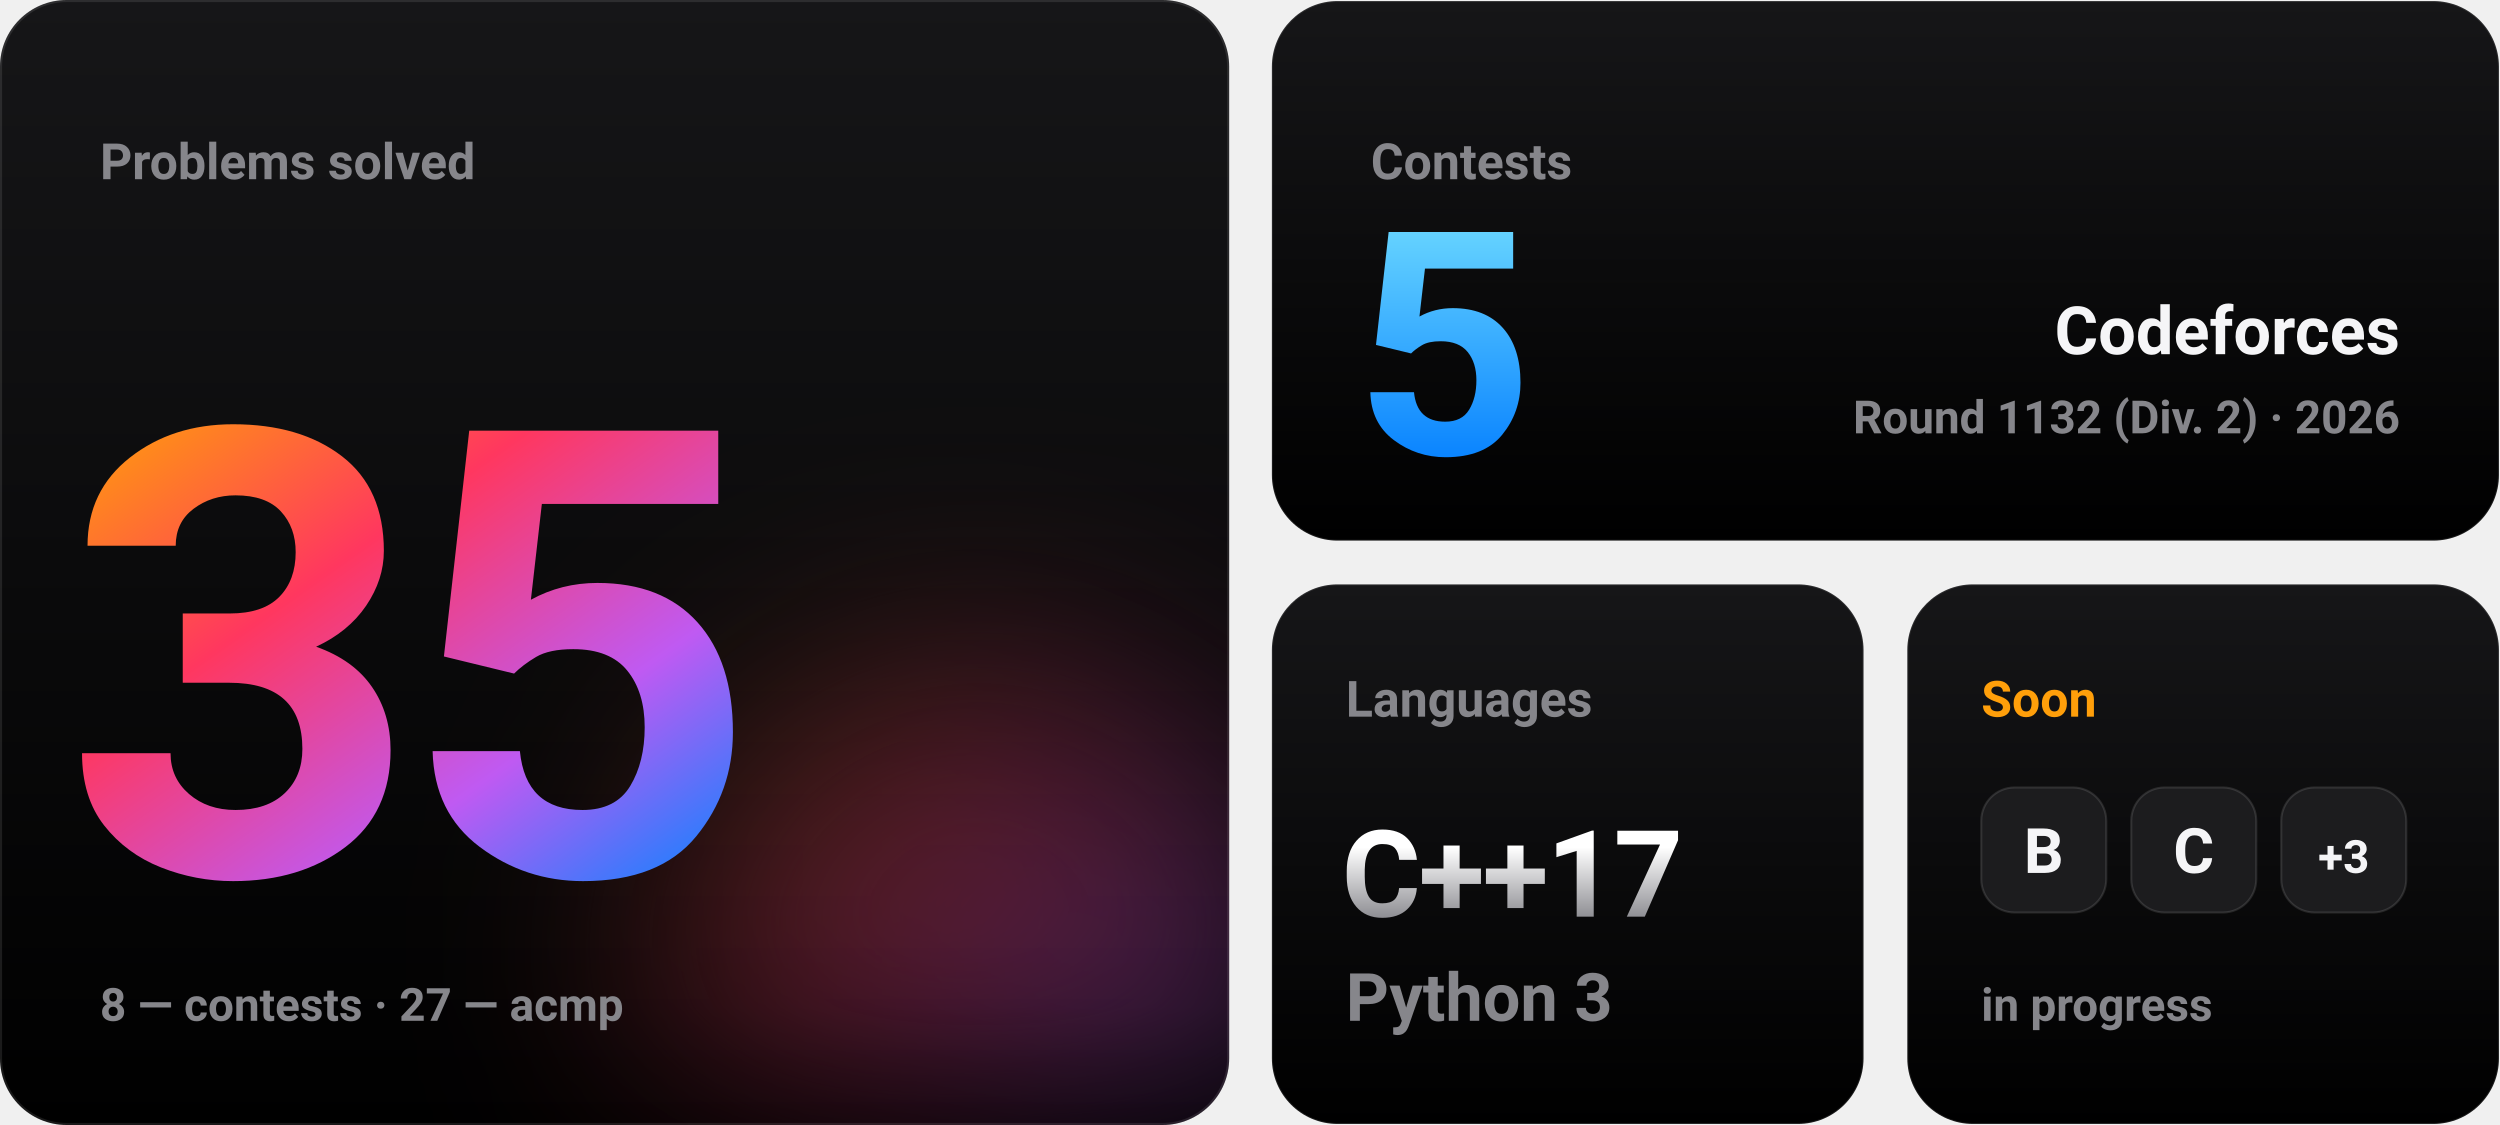
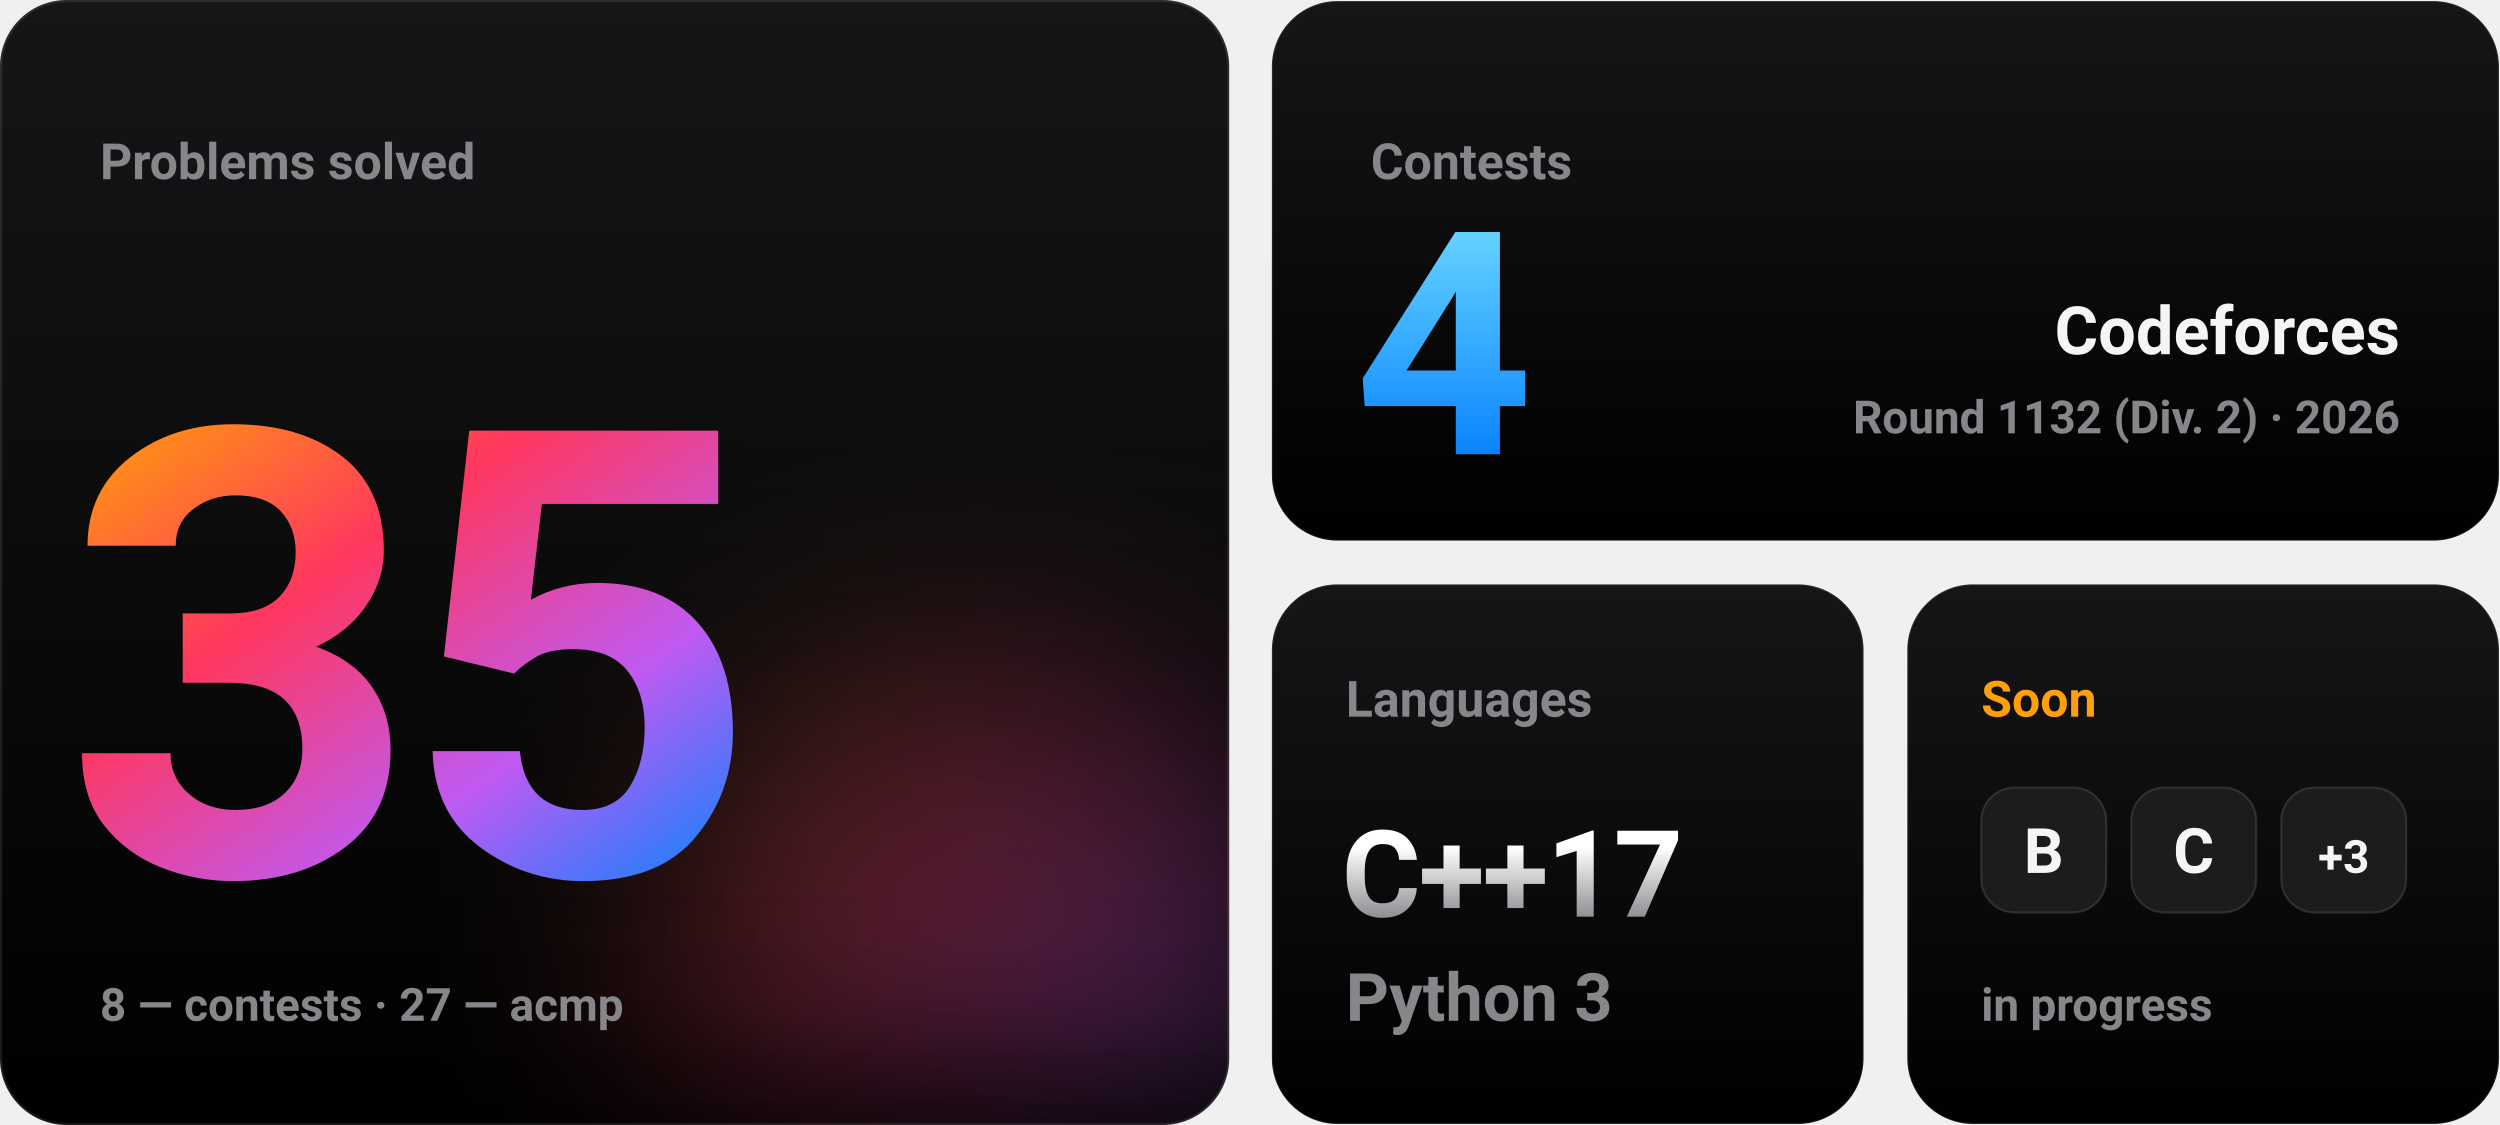
- <svg xmlns="http://www.w3.org/2000/svg" width="1200" height="540" viewBox="0 0 1200 540" role="img" aria-label="Problems solved: 35 (8 from contests, 27 from acmp). Contests: 5. Soon: B, C, D, E, F.">
+ <svg xmlns="http://www.w3.org/2000/svg" width="1200" height="540" viewBox="0 0 1200 540" role="img" aria-label="Problems solved: 35 (8 from contests, 27 from acmp). Contests: 4. Soon: B, C, D, E, F.">
  <defs>
    <linearGradient id="ai" x1="0" y1="0" x2="1" y2="1">
      <stop offset="0" stop-color="#ff9f0a" />
      <stop offset="0.35" stop-color="#ff375f" />
      <stop offset="0.7" stop-color="#bf5af2" />
      <stop offset="1" stop-color="#0a84ff" />
    </linearGradient>
    <linearGradient id="blue" x1="0" y1="0" x2="0" y2="1">
      <stop offset="0" stop-color="#64d2ff" />
      <stop offset="1" stop-color="#0a84ff" />
    </linearGradient>
    <linearGradient id="titanium" x1="0" y1="0" x2="0" y2="1">
      <stop offset="0.2" stop-color="#ffffff" />
      <stop offset="1" stop-color="#8e8e93" />
    </linearGradient>
    <linearGradient id="tile" x1="0" y1="0" x2="0" y2="1">
      <stop offset="0" stop-color="#161618" />
      <stop offset="1" stop-color="#000000" />
    </linearGradient>
    <filter id="blur" x="-100%" y="-100%" width="300%" height="300%">
      <feGaussianBlur stdDeviation="60" />
    </filter>
    <clipPath id="t1">
      <rect width="590" height="540" rx="32" />
    </clipPath>
  </defs>
  <g font-family="-apple-system, BlinkMacSystemFont, 'SF Pro Display', 'Segoe UI', Roboto, Helvetica, Arial, sans-serif">
    <g font-weight="600">
      <g clip-path="url(#t1)">
        <rect width="590" height="540" fill="url(#tile)" />
        <circle cx="470" cy="470" r="150" fill="url(#ai)" opacity="0.35" filter="url(#blur)">
          <animate attributeName="r" values="120;220;120" dur="5s" repeatCount="indefinite" calcMode="spline" keyTimes="0;0.5;1" keySplines="0.45 0 0.55 1;0.45 0 0.55 1" />
        </circle>
      </g>
      <rect x="0.5" y="0.5" width="589" height="539" rx="31.5" fill="none" stroke="#ffffff" stroke-opacity="0.1" />
      <text x="48" y="86" font-size="24" fill="#86868b">Problems solved</text>
      <g font-size="300" font-weight="700" letter-spacing="-10" fill="url(#ai)">
        <text x="30" y="420" opacity="0">32<animate attributeName="opacity" values="0;1;0" keyTimes="0;0.000;0.250" calcMode="discrete" dur="0.8s" fill="freeze" />
        </text>
        <text x="30" y="420" opacity="0">33<animate attributeName="opacity" values="0;1;0" keyTimes="0;0.250;0.500" calcMode="discrete" dur="0.8s" fill="freeze" />
        </text>
        <text x="30" y="420" opacity="0">34<animate attributeName="opacity" values="0;1;0" keyTimes="0;0.500;0.750" calcMode="discrete" dur="0.8s" fill="freeze" />
        </text>
        <text x="30" y="420">35<animate attributeName="opacity" values="0;1" keyTimes="0;0.750" calcMode="discrete" dur="0.8s" fill="freeze" />
        </text>
      </g>
      <text x="48" y="490" font-size="22" fill="#86868b">8 — contests  ·  27 — acmp</text>
      <rect x="610.5" y="0.5" width="589" height="259" rx="31.5" fill="url(#tile)" stroke="#ffffff" stroke-opacity="0.1" />
      <text x="658" y="86" font-size="24" fill="#86868b">Contests</text>
-       <text x="650" y="218" font-size="150" font-weight="700" letter-spacing="-4" fill="url(#blue)">5</text>
+       <text x="650" y="218" font-size="150" font-weight="700" letter-spacing="-4" fill="url(#blue)">4</text>
      <text x="1152" y="170" font-size="32" font-weight="700" fill="#f5f5f7" text-anchor="end">Codeforces</text>
      <text x="1152" y="208" font-size="22" fill="#86868b" text-anchor="end">Round 1132 (Div. 2) · 2026</text>
      <rect x="610.5" y="280.5" width="284" height="259" rx="31.5" fill="url(#tile)" stroke="#ffffff" stroke-opacity="0.1" />
      <text x="646" y="344" font-size="24" fill="#86868b">Languages</text>
      <text x="644" y="440" font-size="58" font-weight="700" letter-spacing="-1" fill="url(#titanium)">C++17</text>
      <text x="646" y="490" font-size="32" fill="#86868b">Python 3</text>
      <rect x="915.5" y="280.5" width="284" height="259" rx="31.5" fill="url(#tile)" stroke="#ffffff" stroke-opacity="0.1" />
      <text x="951" y="344" font-size="24" fill="#ff9f0a">Soon</text>
      <rect x="951" y="378" width="60" height="60" rx="16" fill="#1c1c1e" stroke="#ffffff" stroke-opacity="0.12" />
      <text x="981" y="419" font-size="30" font-weight="700" fill="#f5f5f7" text-anchor="middle">B</text>
      <rect x="1023" y="378" width="60" height="60" rx="16" fill="#1c1c1e" stroke="#ffffff" stroke-opacity="0.12" />
      <text x="1053" y="419" font-size="30" font-weight="700" fill="#f5f5f7" text-anchor="middle">C</text>
      <rect x="1095" y="378" width="60" height="60" rx="16" fill="#1c1c1e" stroke="#ffffff" stroke-opacity="0.12" />
      <text x="1125" y="419" font-size="22" font-weight="700" fill="#f5f5f7" text-anchor="middle">+3</text>
      <text x="951" y="490" font-size="22" fill="#86868b">in progress</text>
    </g>
  </g>
</svg>
